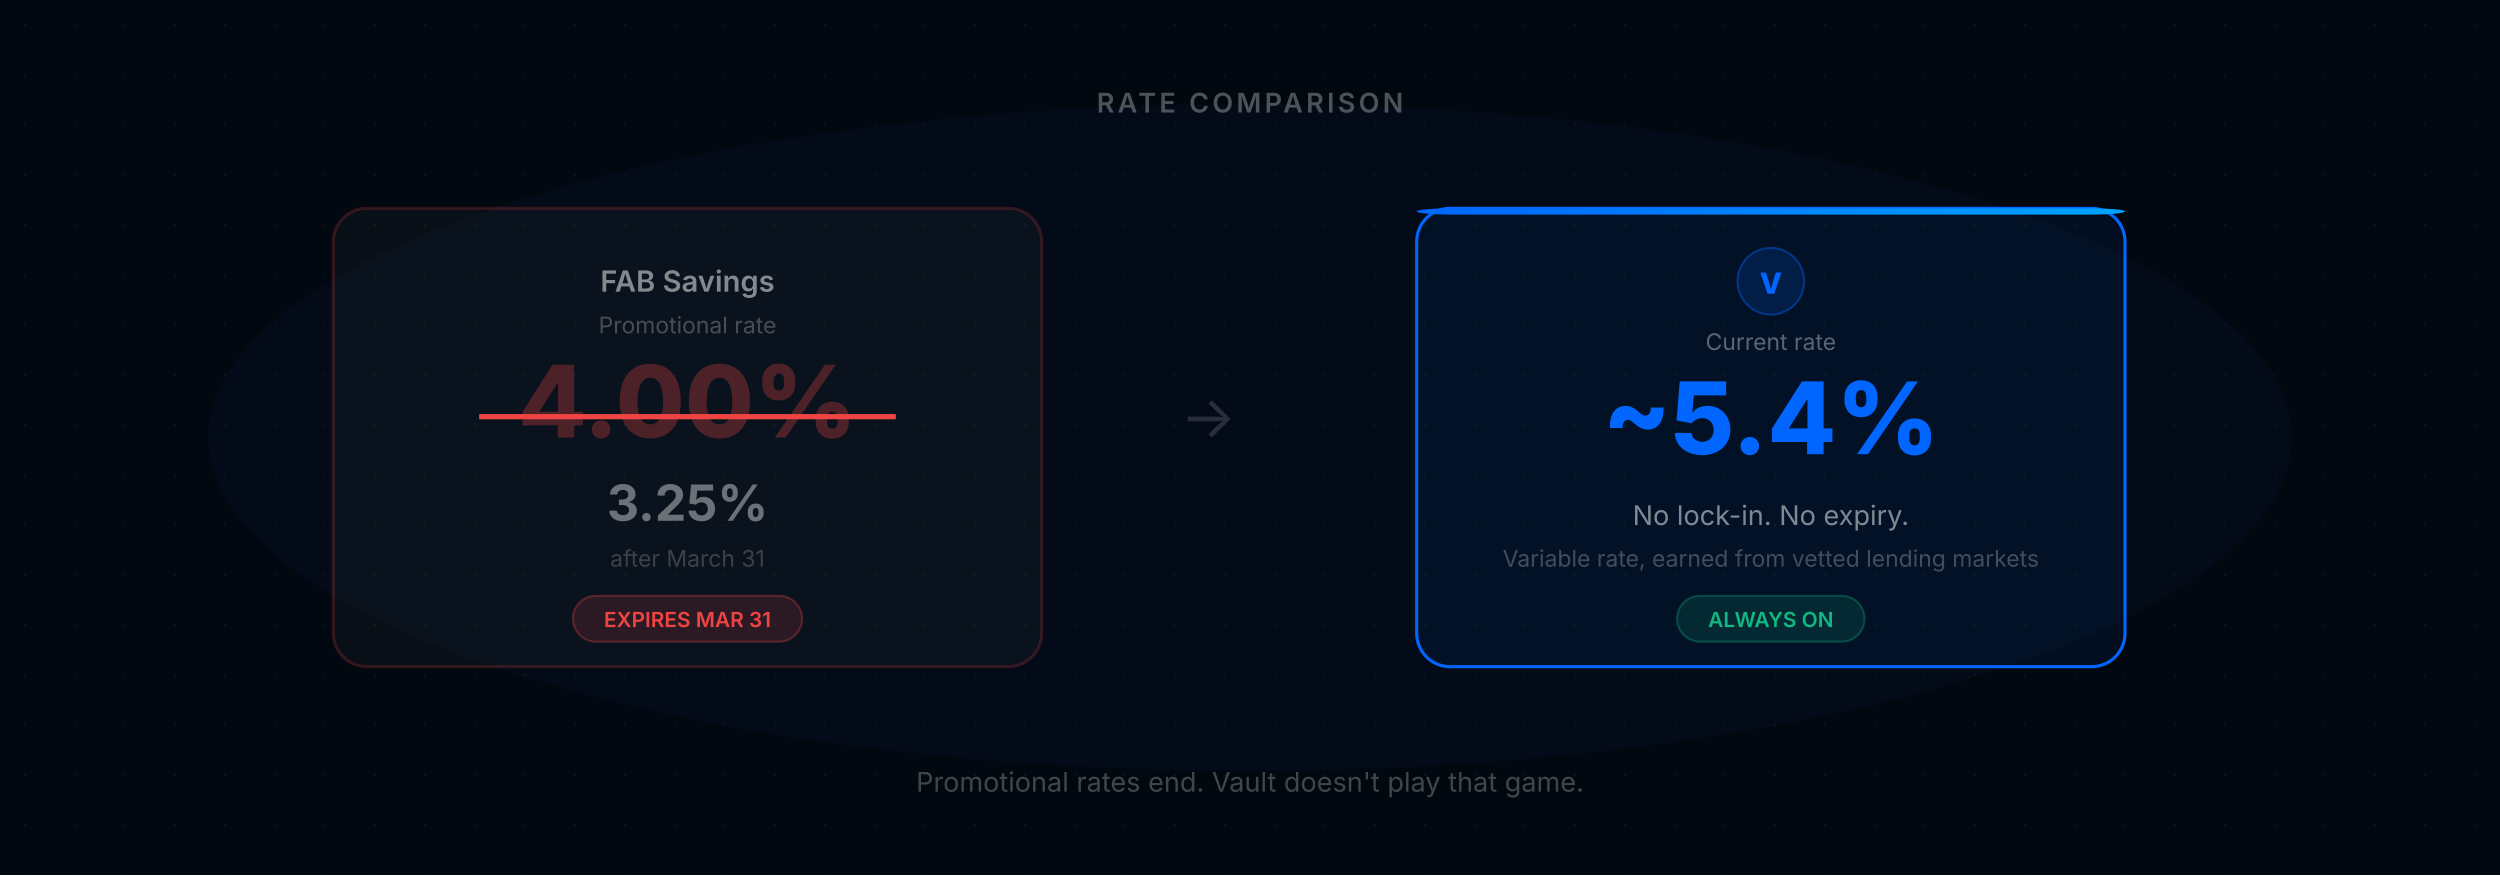
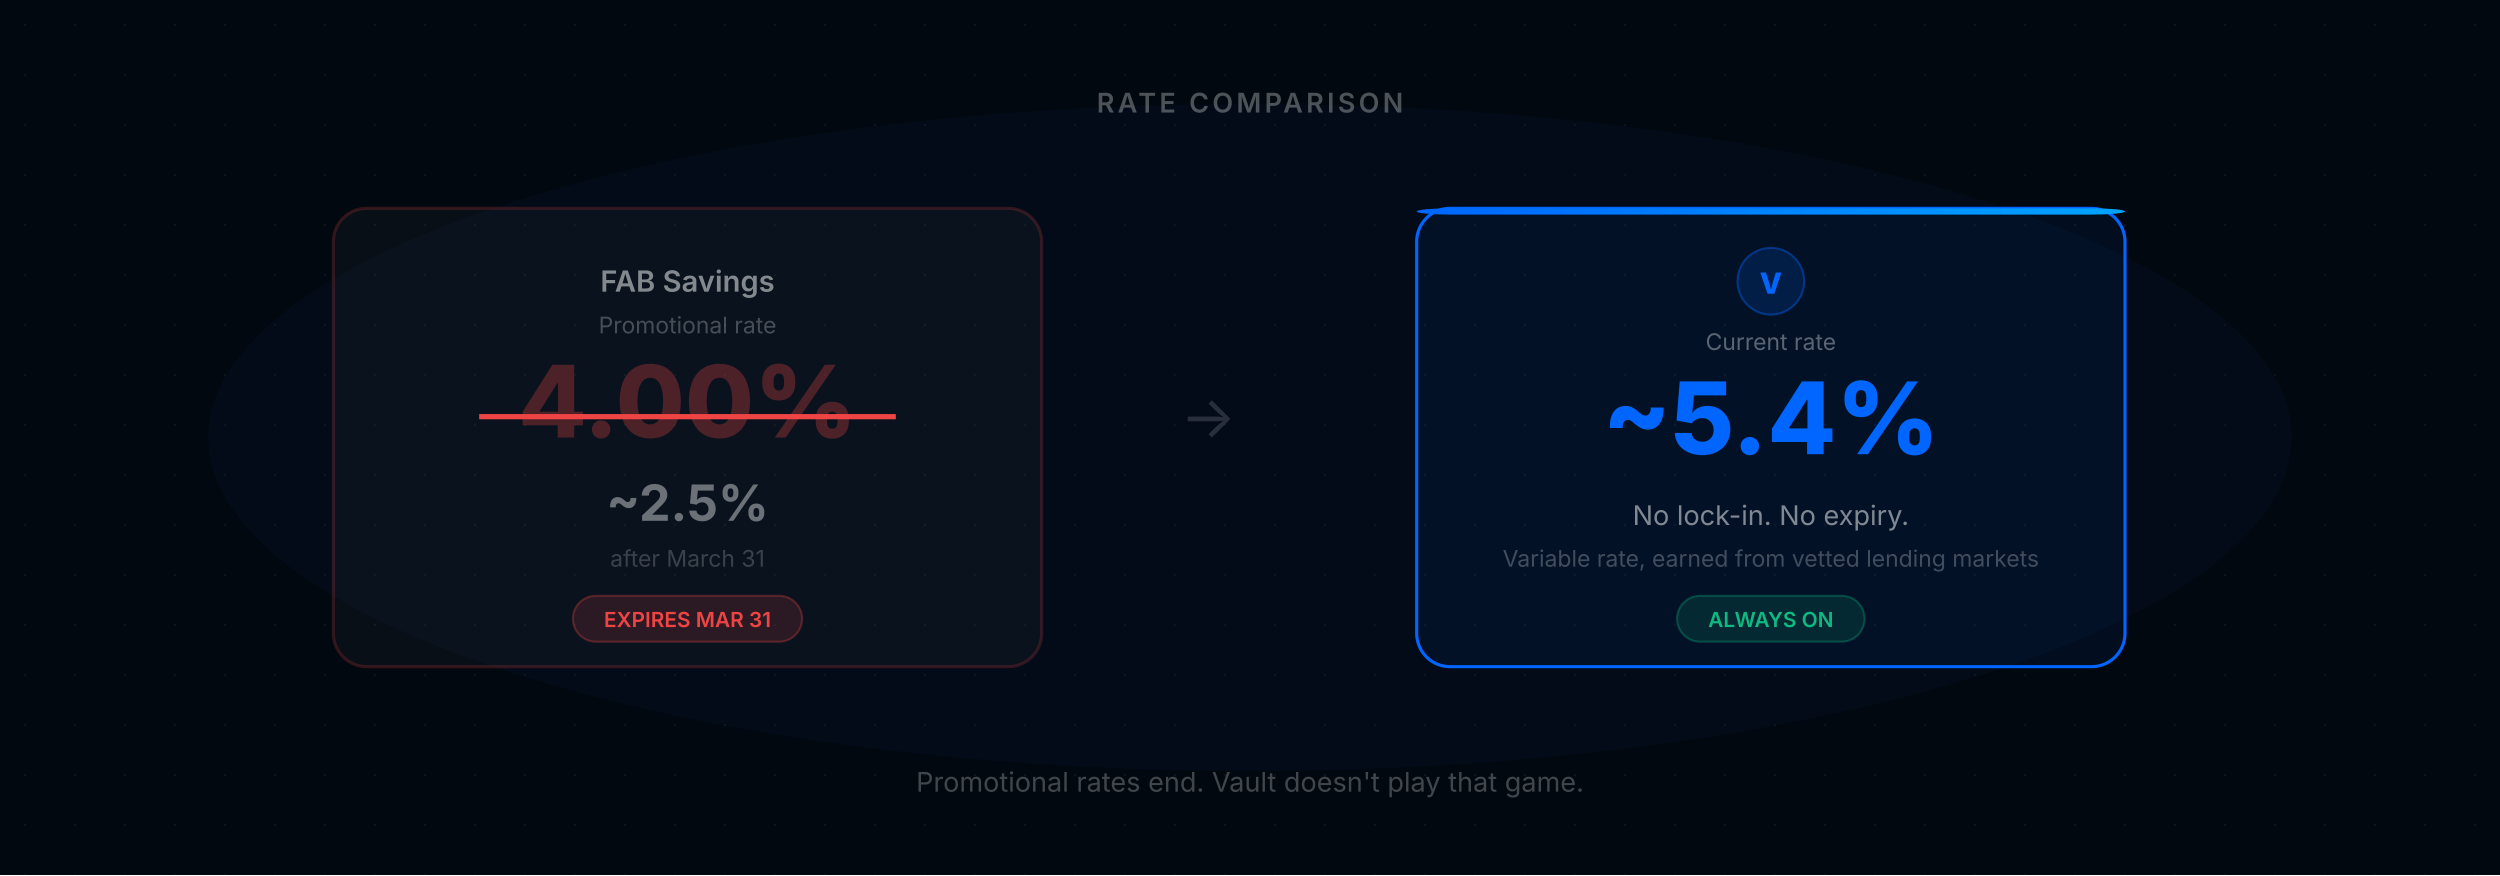
<svg xmlns="http://www.w3.org/2000/svg" width="1200" height="420">
  <defs>
    <pattern id="dots" width="24" height="24" patternUnits="userSpaceOnUse">
      <circle cx="12" cy="12" r="0.6" fill="rgba(255,255,255,0.04)" />
    </pattern>
    <linearGradient id="blueGrad" x1="0" y1="0" x2="1" y2="0">
      <stop offset="0%" stop-color="#0066FF" />
      <stop offset="100%" stop-color="#00A3FF" />
    </linearGradient>
    <linearGradient id="redGrad" x1="0" y1="0" x2="0" y2="1">
      <stop offset="0%" stop-color="#EF4444" />
      <stop offset="100%" stop-color="#DC2626" />
    </linearGradient>
  </defs>
  <rect width="1200" height="420" fill="#020810" />
  <rect width="1200" height="420" fill="url(#dots)" />
  <ellipse cx="600" cy="210" rx="500" ry="160" fill="rgba(0,102,255,0.03)" />
  <text x="600" y="54" text-anchor="middle" font-family="Inter, system-ui, sans-serif" font-size="13" font-weight="600" letter-spacing="0.12em" fill="rgba(255,255,255,0.3)">RATE COMPARISON</text>
  <rect x="160" y="100" width="340" height="220" rx="16" fill="rgba(255,255,255,0.03)" stroke="rgba(239,68,68,0.2)" stroke-width="1.5" />
  <text x="330" y="140" text-anchor="middle" font-family="Inter, system-ui, sans-serif" font-size="14" font-weight="600" fill="rgba(255,255,255,0.5)">FAB Savings</text>
  <text x="330" y="160" text-anchor="middle" font-family="Inter, system-ui, sans-serif" font-size="11" fill="rgba(255,255,255,0.25)">Promotional rate</text>
  <text x="330" y="210" text-anchor="middle" font-family="Inter, system-ui, sans-serif" font-size="48" font-weight="800" fill="rgba(239,68,68,0.3)">4.00%</text>
  <line x1="230" y1="200" x2="430" y2="200" stroke="#EF4444" stroke-width="2.5" />
-   <text x="330" y="250" text-anchor="middle" font-family="Inter, system-ui, sans-serif" font-size="24" font-weight="700" fill="rgba(255,255,255,0.4)">3.25%</text>
+   <text x="330" y="250" text-anchor="middle" font-family="Inter, system-ui, sans-serif" font-size="24" font-weight="700" fill="rgba(255,255,255,0.4)">~2.5%</text>
  <text x="330" y="272" text-anchor="middle" font-family="Inter, system-ui, sans-serif" font-size="11" fill="rgba(255,255,255,0.2)">after March 31</text>
  <rect x="275" y="286" width="110" height="22" rx="11" fill="rgba(239,68,68,0.15)" stroke="rgba(239,68,68,0.3)" stroke-width="1" />
  <text x="330" y="301" text-anchor="middle" font-family="Inter, system-ui, sans-serif" font-size="10" font-weight="600" fill="#EF4444">EXPIRES MAR 31</text>
  <text x="580" y="210" text-anchor="middle" font-family="Inter, system-ui, sans-serif" font-size="28" fill="rgba(255,255,255,0.15)">→</text>
  <rect x="680" y="100" width="340" height="220" rx="16" fill="rgba(0,102,255,0.07)" stroke="#0066FF" stroke-width="1.5" />
  <rect x="680" y="100" width="340" height="3" rx="16" fill="url(#blueGrad)" />
  <circle cx="850" cy="135" r="16" fill="rgba(0,102,255,0.15)" stroke="rgba(0,102,255,0.4)" stroke-width="1" />
  <text x="850" y="141" text-anchor="middle" font-family="Inter, system-ui, sans-serif" font-size="14" font-weight="800" fill="#0066FF">V</text>
  <text x="850" y="168" text-anchor="middle" font-family="Inter, system-ui, sans-serif" font-size="11" fill="rgba(255,255,255,0.35)">Current rate</text>
  <text x="850" y="218" text-anchor="middle" font-family="Inter, system-ui, sans-serif" font-size="48" font-weight="800" fill="#0066FF">~5.4%</text>
  <text x="850" y="252" text-anchor="middle" font-family="Inter, system-ui, sans-serif" font-size="13" fill="rgba(255,255,255,0.5)">No lock-in. No expiry.</text>
  <text x="850" y="272" text-anchor="middle" font-family="Inter, system-ui, sans-serif" font-size="11" fill="rgba(255,255,255,0.25)">Variable rate, earned from vetted lending markets</text>
  <rect x="805" y="286" width="90" height="22" rx="11" fill="rgba(16,185,129,0.15)" stroke="rgba(16,185,129,0.3)" stroke-width="1" />
  <text x="850" y="301" text-anchor="middle" font-family="Inter, system-ui, sans-serif" font-size="10" font-weight="600" fill="#10B981">ALWAYS ON</text>
  <text x="600" y="380" text-anchor="middle" font-family="Inter, system-ui, sans-serif" font-size="13" fill="rgba(255,255,255,0.25)">Promotional rates end. Vault doesn't play that game.</text>
</svg>
